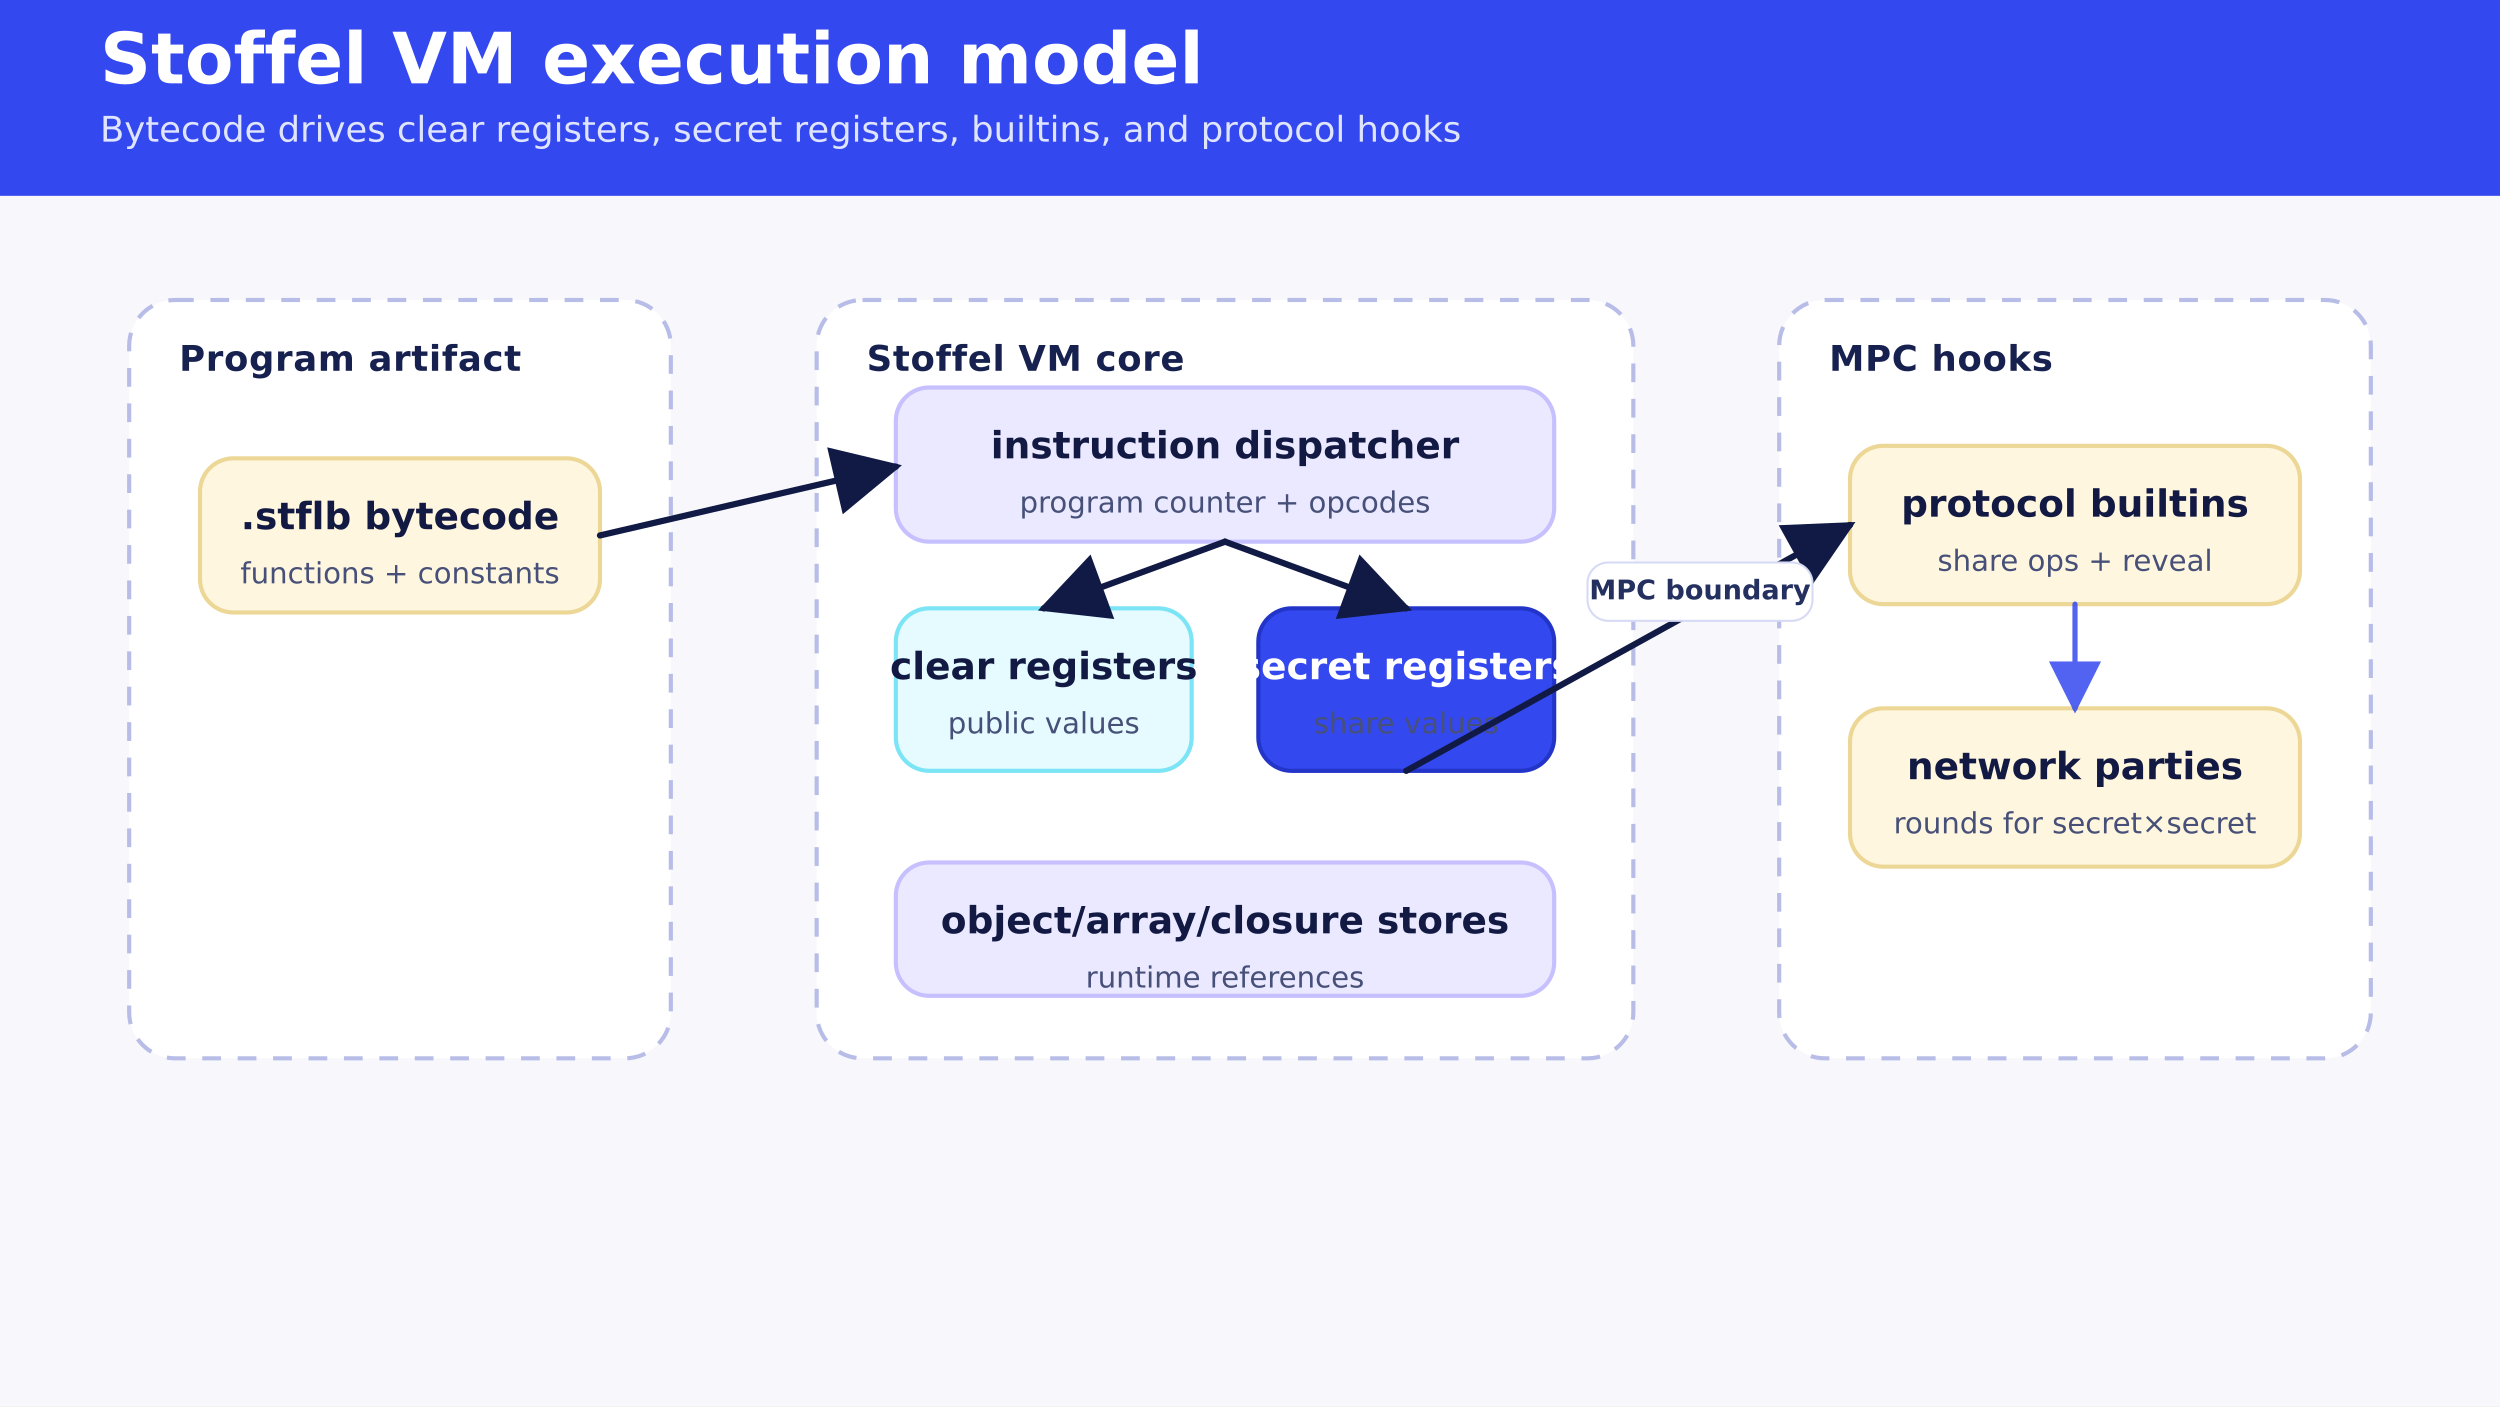
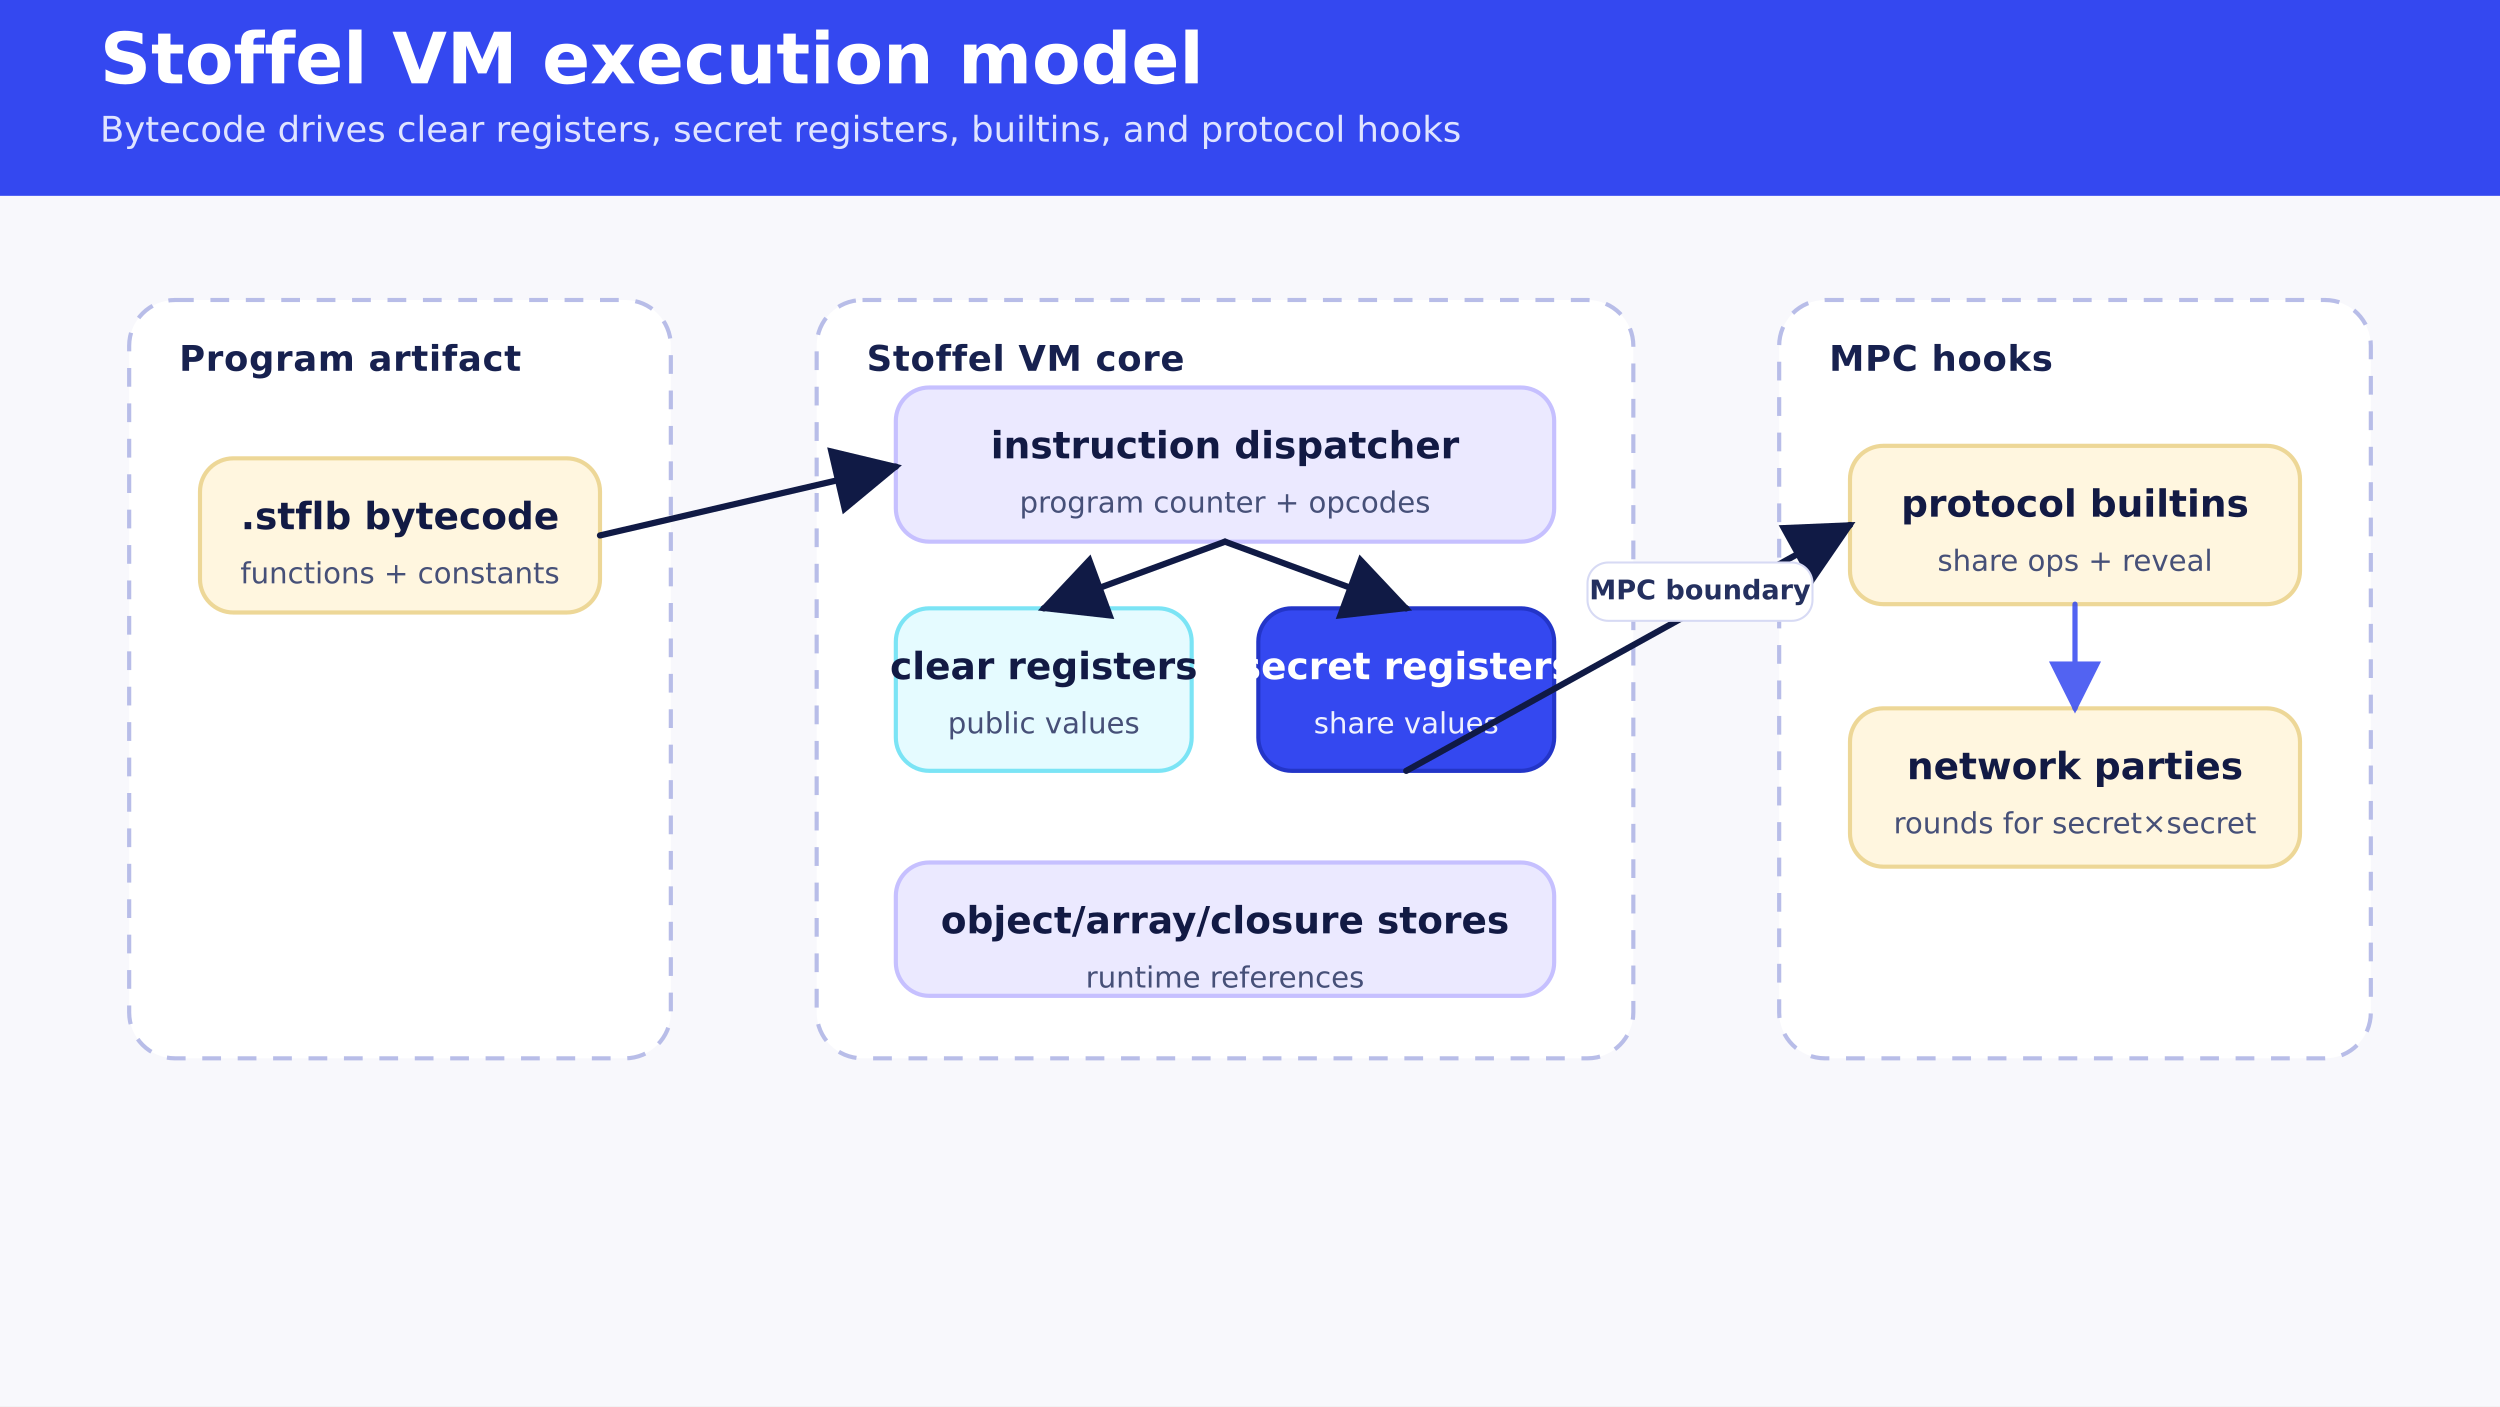
<svg xmlns="http://www.w3.org/2000/svg" width="1200" height="675" viewBox="0 0 1200 675" role="img" aria-labelledby="title desc">
  <defs>
    <style>
:root { color-scheme: light; }
.bg { fill: #f8f8fc; }
.header { fill: #3448f0; }
.title { font-family: 'DejaVu Sans', Arial, sans-serif; font-size: 34px; font-weight: 700; fill: #ffffff; }
.subtitle { font-family: 'DejaVu Sans', Arial, sans-serif; font-size: 17px; font-weight: 400; fill: #dfe4ff; }
.zone { fill: #ffffff; stroke: #b8bde8; stroke-width: 2; stroke-dasharray: 9 8; rx: 22; }
.zone-title { font-family: 'DejaVu Sans', Arial, sans-serif; font-size: 17px; font-weight: 700; fill: #17214f; letter-spacing: .02em; }
.card { fill: #ffffff; stroke: #c6cbef; stroke-width: 2; rx: 16; }
.card-lav { fill: #ebe9ff; stroke: #c6c0ff; }
.card-cream { fill: #fff6df; stroke: #edd797; }
.card-blue { fill: #3448f0; stroke: #2335c8; }
.card-cyan { fill: #e5fbff; stroke: #7be4f5; }
.card-text { font-family: 'DejaVu Sans', Arial, sans-serif; font-size: 18px; font-weight: 700; fill: #121a44; }
.card-sub { font-family: 'DejaVu Sans', Arial, sans-serif; font-size: 14px; font-weight: 400; fill: #465078; }
.white { fill: #ffffff; }
+ .on-blue-sub { fill: #ffffff; opacity: .92; }
.small { font-family: 'DejaVu Sans', Arial, sans-serif; font-size: 13px; font-weight: 400; fill: #465078; }
.badge { fill: #5ee3ff; stroke: #28bfdc; stroke-width: 1.5; }
.badge-text { font-family: 'DejaVu Sans', Arial, sans-serif; font-size: 15px; font-weight: 700; fill: #07133d; text-anchor: middle; dominant-baseline: middle; }
.arrow { stroke: #101a45; stroke-width: 3; fill: none; marker-end: url(#arrow); stroke-linecap: round; stroke-linejoin: round; }
.arrow-soft { stroke: #3448f0; stroke-width: 2.5; fill: none; marker-end: url(#arrow-soft); stroke-linecap: round; stroke-linejoin: round; opacity: .85; }
.arrow-dash { stroke: #3448f0; stroke-width: 2.5; fill: none; stroke-dasharray: 7 7; marker-end: url(#arrow-soft); opacity: .72; }
.label-chip { fill: #ffffff; stroke: #d7daf4; stroke-width: 1; rx: 10; }
.label { font-family: 'DejaVu Sans', Arial, sans-serif; font-size: 13px; font-weight: 700; fill: #24305f; text-anchor: middle; dominant-baseline: middle; }
</style>
    <marker id="arrow" markerWidth="11" markerHeight="11" refX="10" refY="5.5" orient="auto">
      <path d="M0,0 L11,5.5 L0,11 z" fill="#101a45" />
    </marker>
    <marker id="arrow-soft" markerWidth="10" markerHeight="10" refX="9" refY="5" orient="auto">
      <path d="M0,0 L10,5 L0,10 z" fill="#3448f0" />
    </marker>
  </defs>
  <rect class="bg" width="1200" height="675" />
  <rect class="header" x="0" y="0" width="1200" height="94" />
  <text x="48" y="40" class="title">Stoffel VM execution model</text>
  <text x="48" y="68" class="subtitle">Bytecode drives clear registers, secret registers, builtins, and protocol hooks</text>
  <rect x="62" y="144" width="260" height="364" class="zone" />
  <text x="86" y="178" class="zone-title">Program artifact</text>
  <rect x="392" y="144" width="392" height="364" class="zone" />
  <text x="416" y="178" class="zone-title">Stoffel VM core</text>
  <rect x="854" y="144" width="284" height="364" class="zone" />
  <text x="878" y="178" class="zone-title">MPC hooks</text>
  <rect x="96" y="220" width="192" height="74" class="card card-cream" />
  <text x="192" y="254" class="card-text" text-anchor="middle">.stflb bytecode</text>
  <text x="192" y="280" class="card-sub" text-anchor="middle">functions + constants</text>
  <rect x="430" y="186" width="316" height="74" class="card card-lav" />
  <text x="588" y="220" class="card-text" text-anchor="middle">instruction dispatcher</text>
  <text x="588" y="246" class="card-sub" text-anchor="middle">program counter + opcodes</text>
  <rect x="430" y="292" width="142" height="78" class="card card-cyan" />
  <text x="501" y="326" class="card-text" text-anchor="middle">clear registers</text>
  <text x="501" y="352" class="card-sub" text-anchor="middle">public values</text>
  <rect x="604" y="292" width="142" height="78" class="card card-blue" />
  <text x="675" y="326" class="card-text white" text-anchor="middle">secret registers</text>
-   <text x="675" y="352" class="card-sub" text-anchor="middle">share values</text>
+   <text x="675" y="352" class="card-sub on-blue-sub" text-anchor="middle">share values</text>
  <rect x="430" y="414" width="316" height="64" class="card card-lav" />
  <text x="588" y="448" class="card-text" text-anchor="middle">object/array/closure stores</text>
  <text x="588" y="474" class="card-sub" text-anchor="middle">runtime references</text>
  <rect x="888" y="214" width="216" height="76" class="card card-cream" />
  <text x="996" y="248" class="card-text" text-anchor="middle">protocol builtins</text>
  <text x="996" y="274" class="card-sub" text-anchor="middle">share ops + reveal</text>
  <rect x="888" y="340" width="216" height="76" class="card card-cream" />
  <text x="996" y="374" class="card-text" text-anchor="middle">network parties</text>
  <text x="996" y="400" class="card-sub" text-anchor="middle">rounds for secret×secret</text>
  <path d="M288,257 L430,224" class="arrow" />
  <path d="M588,260 L501,292" class="arrow" />
  <path d="M588,260 L675,292" class="arrow" />
  <path d="M675,370 L888,252" class="arrow" />
  <path d="M996,290 L996,340" class="arrow-soft" />
  <rect x="762" y="270" width="108" height="28" class="label-chip" />
  <text x="816.0" y="284" class="label">MPC boundary</text>
</svg>
